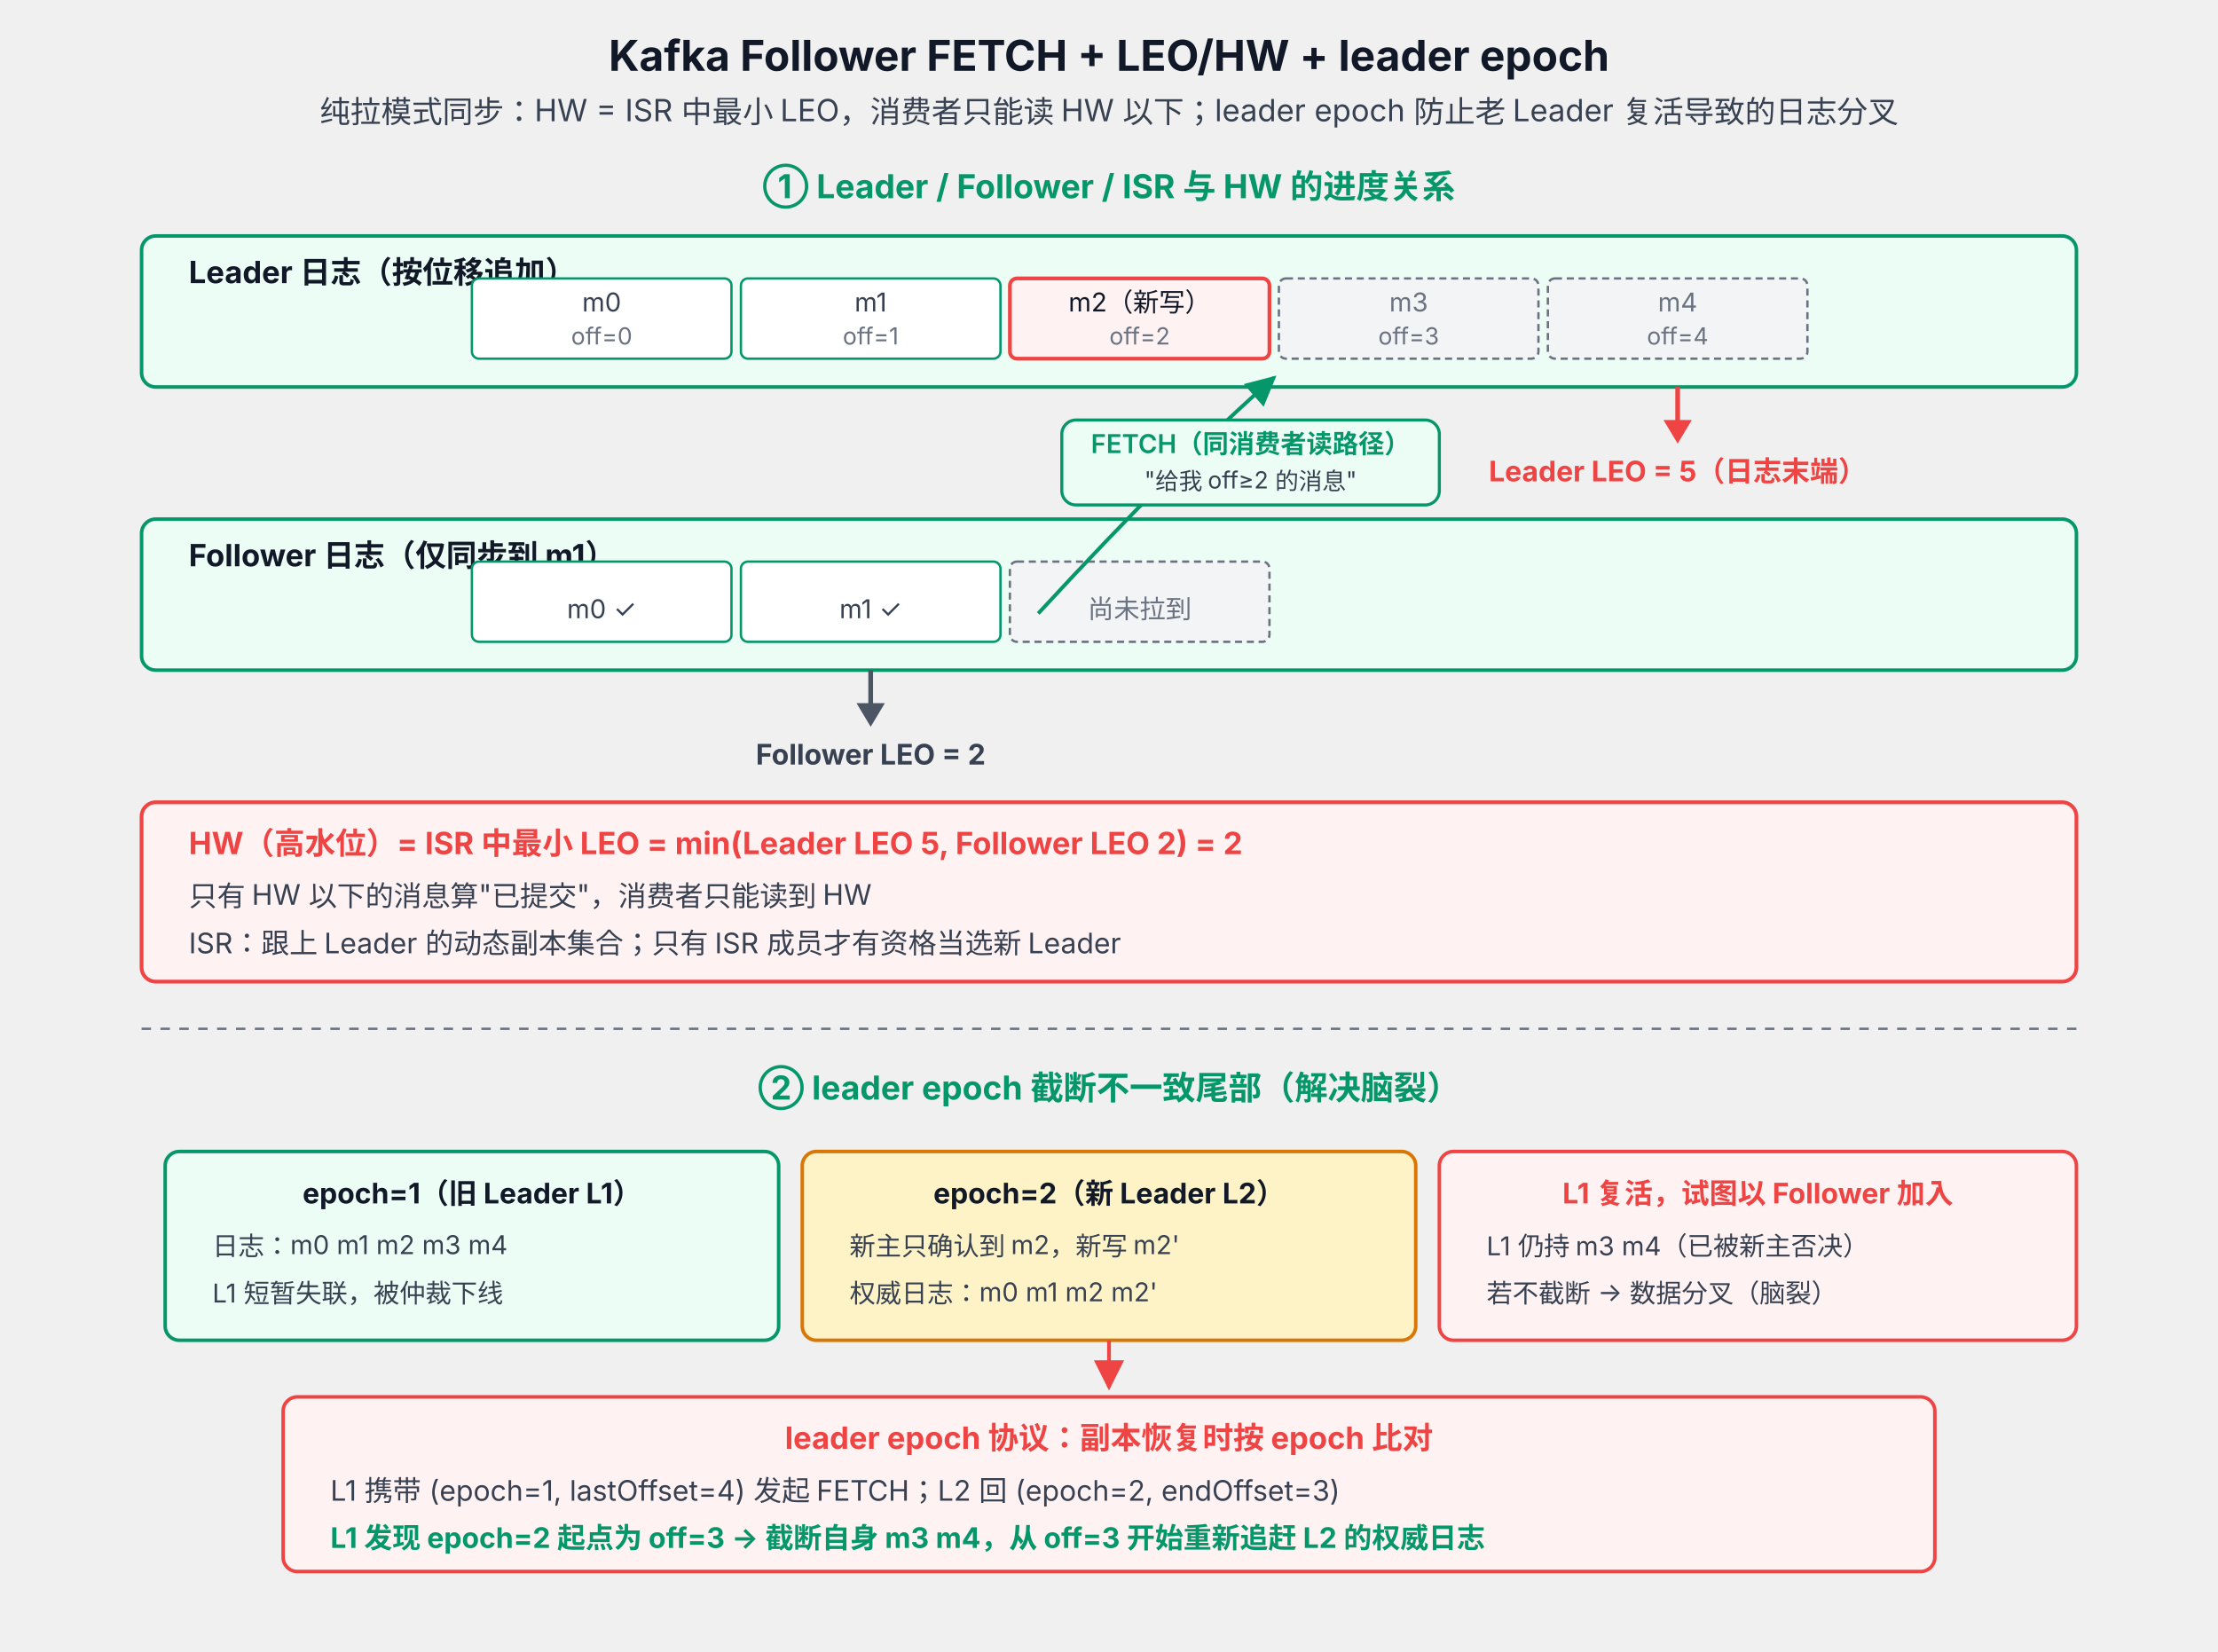
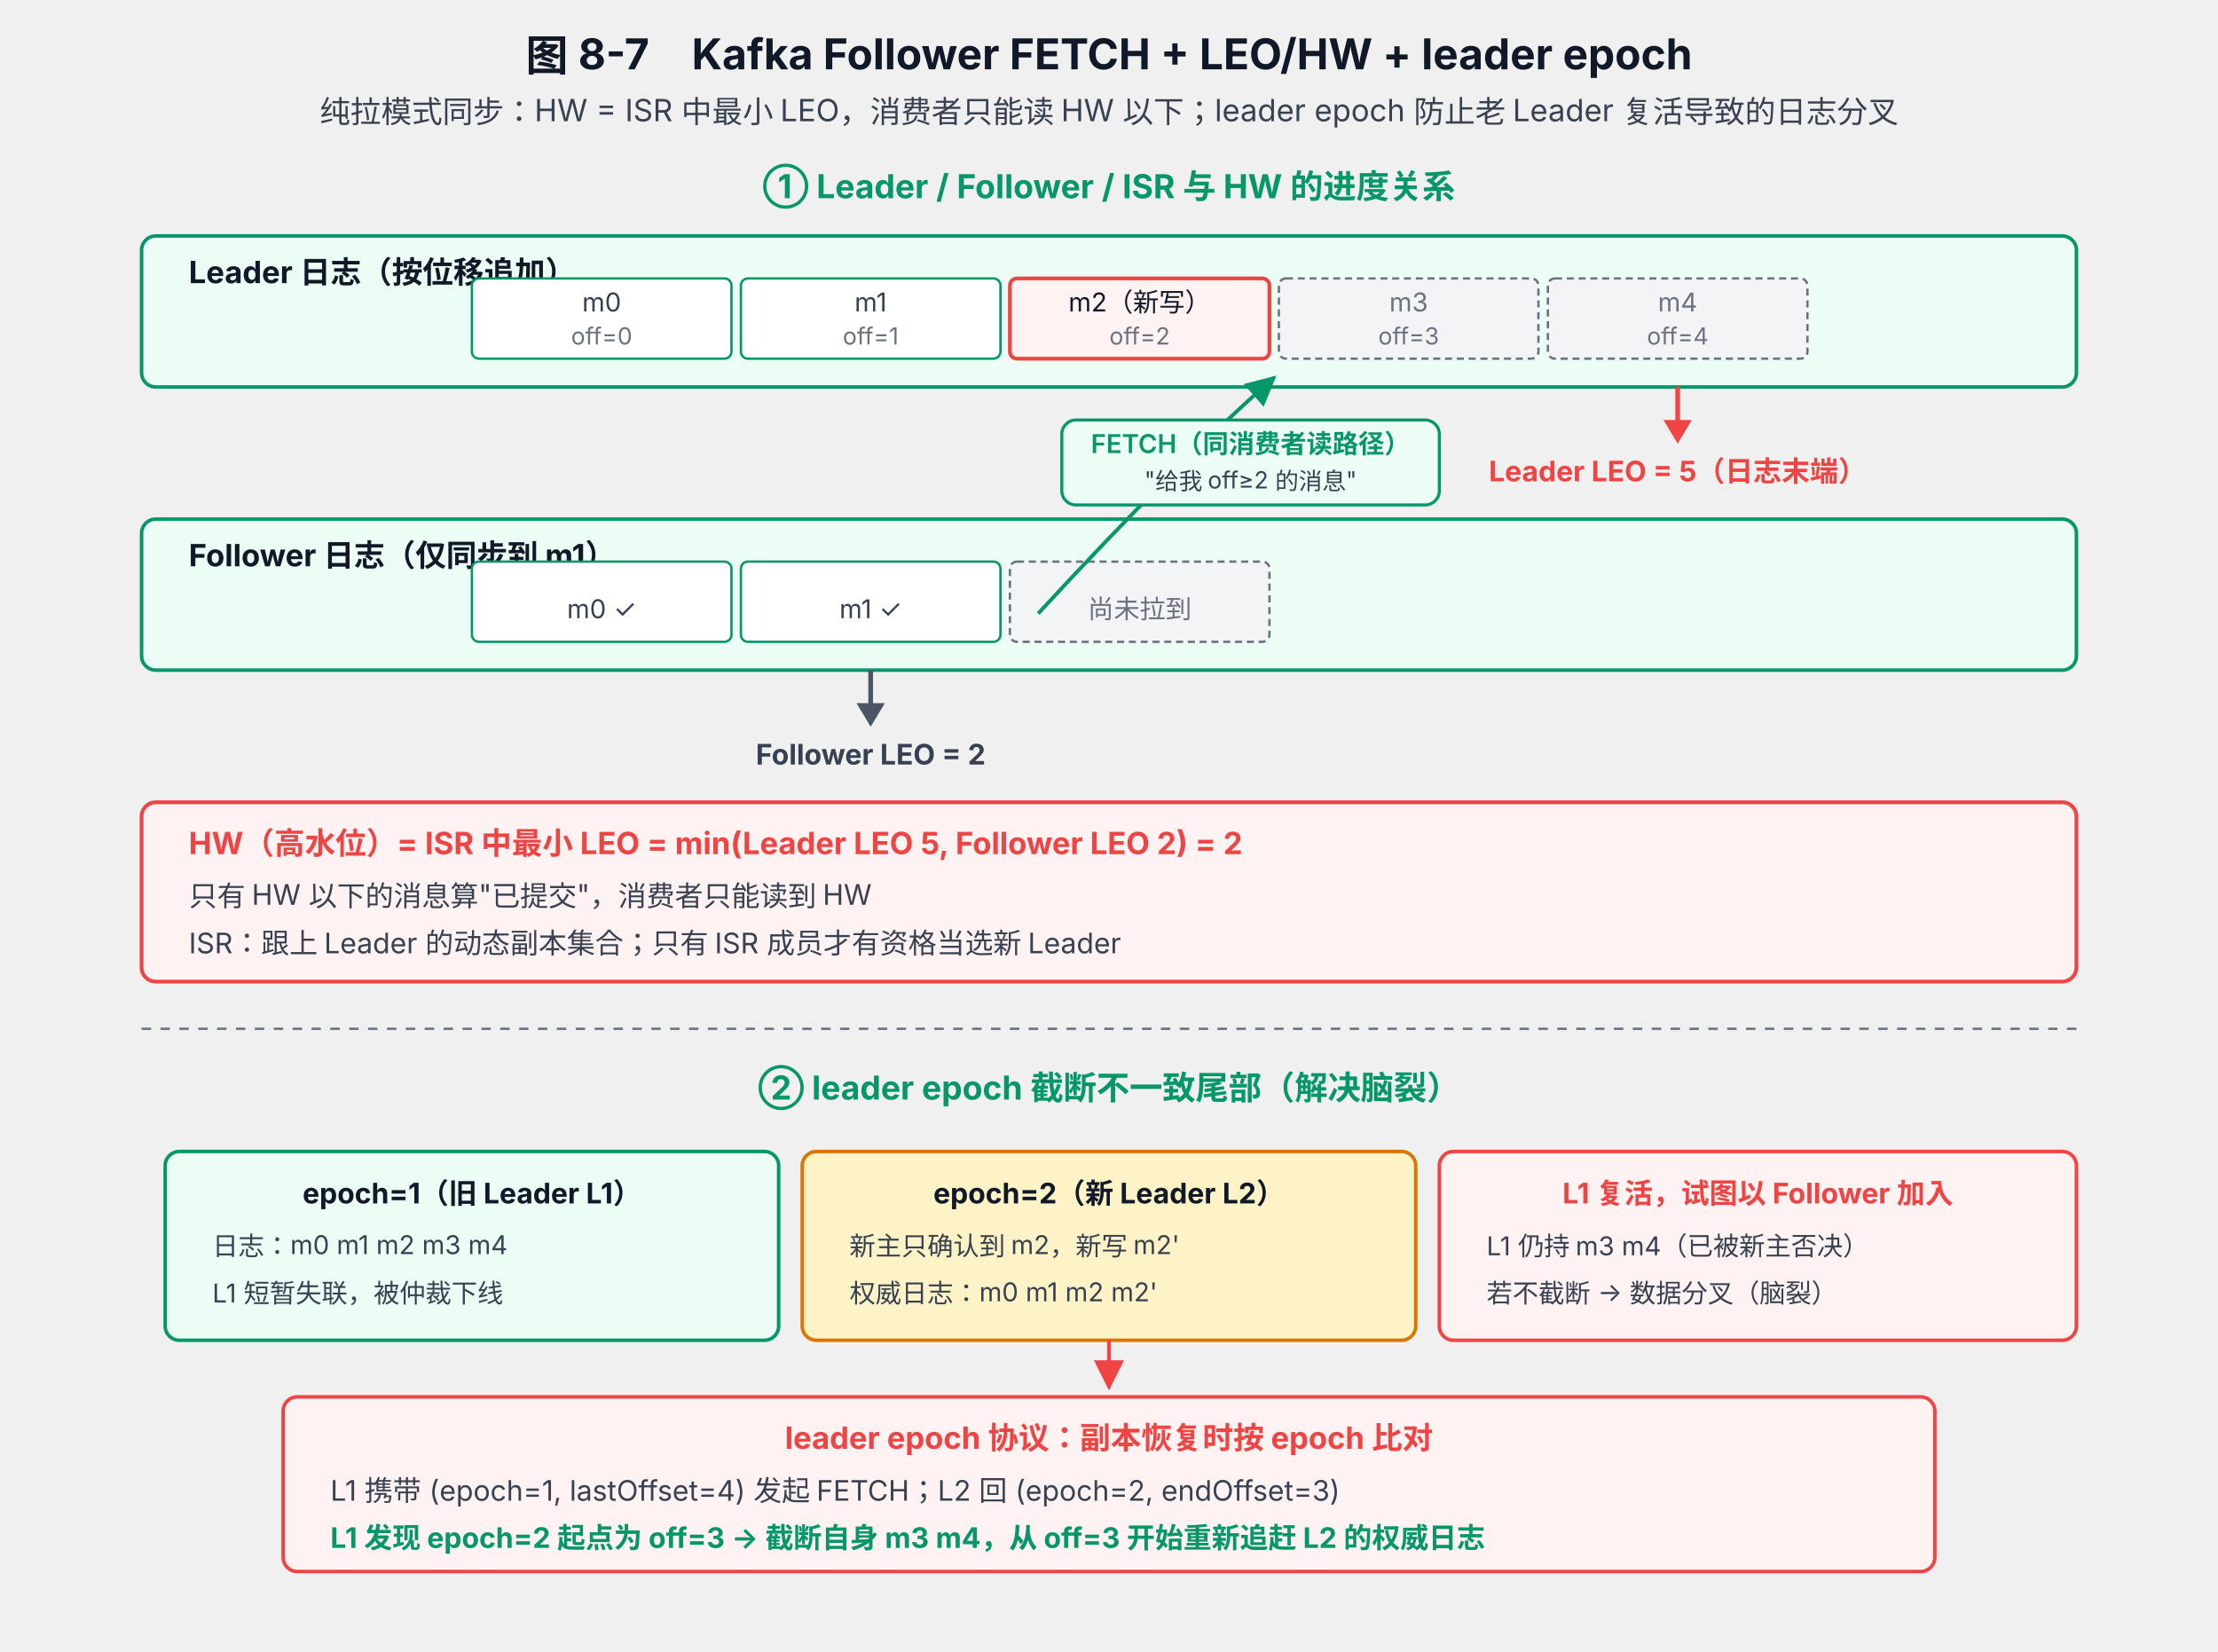
<svg xmlns="http://www.w3.org/2000/svg" viewBox="0 0 940 700" font-family="system-ui, -apple-system, 'PingFang SC', 'Microsoft YaHei', sans-serif">
  <defs>
    <marker id="arrow" viewBox="0 0 10 10" refX="9" refY="5" markerWidth="8" markerHeight="8" orient="auto-start-reverse">
      <path d="M0,0 L10,5 L0,10 z" fill="#4B5563" />
    </marker>
    <marker id="arrowRed" viewBox="0 0 10 10" refX="9" refY="5" markerWidth="8" markerHeight="8" orient="auto-start-reverse">
      <path d="M0,0 L10,5 L0,10 z" fill="#EF4444" />
    </marker>
    <marker id="arrowGreen" viewBox="0 0 10 10" refX="9" refY="5" markerWidth="8" markerHeight="8" orient="auto-start-reverse">
      <path d="M0,0 L10,5 L0,10 z" fill="#059669" />
    </marker>
  </defs>
-   <text x="470" y="30" text-anchor="middle" font-size="18" font-weight="700" fill="#111827">Kafka Follower FETCH + LEO/HW + leader epoch</text>
+   <text x="470" y="30" text-anchor="middle" font-size="18" font-weight="700" fill="#111827">图 8-7　Kafka Follower FETCH + LEO/HW + leader epoch</text>
  <text x="470" y="52" text-anchor="middle" font-size="13" fill="#374151">纯拉模式同步：HW = ISR 中最小 LEO，消费者只能读 HW 以下；leader epoch 防止老 Leader 复活导致的日志分叉</text>
  <text x="470" y="84" text-anchor="middle" font-size="14" font-weight="700" fill="#059669">① Leader / Follower / ISR 与 HW 的进度关系</text>
  <rect x="60" y="100" width="820" height="64" rx="6" fill="#ECFDF5" stroke="#059669" stroke-width="1.5" />
  <text x="80" y="120" font-size="13" font-weight="700" fill="#111827">Leader 日志（按位移追加）</text>
  <rect x="200" y="118" width="110" height="34" rx="3" fill="#FFFFFF" stroke="#059669" />
  <text x="255" y="132" text-anchor="middle" font-size="11" fill="#374151">m0</text>
  <text x="255" y="146" text-anchor="middle" font-size="10" fill="#6B7280">off=0</text>
  <rect x="314" y="118" width="110" height="34" rx="3" fill="#FFFFFF" stroke="#059669" />
  <text x="369" y="132" text-anchor="middle" font-size="11" fill="#374151">m1</text>
  <text x="369" y="146" text-anchor="middle" font-size="10" fill="#6B7280">off=1</text>
  <rect x="428" y="118" width="110" height="34" rx="3" fill="#FEF2F2" stroke="#EF4444" stroke-width="1.6" />
  <text x="483" y="132" text-anchor="middle" font-size="11" fill="#111827">m2（新写）</text>
  <text x="483" y="146" text-anchor="middle" font-size="10" fill="#6B7280">off=2</text>
  <rect x="542" y="118" width="110" height="34" rx="3" fill="#F3F4F6" stroke="#6B7280" stroke-dasharray="3 2" />
  <text x="597" y="132" text-anchor="middle" font-size="11" fill="#6B7280">m3</text>
  <text x="597" y="146" text-anchor="middle" font-size="10" fill="#6B7280">off=3</text>
  <rect x="656" y="118" width="110" height="34" rx="3" fill="#F3F4F6" stroke="#6B7280" stroke-dasharray="3 2" />
  <text x="711" y="132" text-anchor="middle" font-size="11" fill="#6B7280">m4</text>
  <text x="711" y="146" text-anchor="middle" font-size="10" fill="#6B7280">off=4</text>
  <line x1="711" y1="164" x2="711" y2="180" stroke="#EF4444" stroke-width="2" />
  <polygon points="705,178 717,178 711,188" fill="#EF4444" />
  <text x="711" y="204" text-anchor="middle" font-size="12" font-weight="700" fill="#EF4444">Leader LEO = 5（日志末端）</text>
  <rect x="60" y="220" width="820" height="64" rx="6" fill="#ECFDF5" stroke="#059669" stroke-width="1.5" />
  <text x="80" y="240" font-size="13" font-weight="700" fill="#111827">Follower 日志（仅同步到 m1）</text>
  <rect x="200" y="238" width="110" height="34" rx="3" fill="#FFFFFF" stroke="#059669" />
  <text x="255" y="262" text-anchor="middle" font-size="11" fill="#374151">m0 ✓</text>
  <rect x="314" y="238" width="110" height="34" rx="3" fill="#FFFFFF" stroke="#059669" />
  <text x="369" y="262" text-anchor="middle" font-size="11" fill="#374151">m1 ✓</text>
  <rect x="428" y="238" width="110" height="34" rx="3" fill="#F3F4F6" stroke="#6B7280" stroke-dasharray="3 2" />
  <text x="483" y="262" text-anchor="middle" font-size="11" fill="#6B7280">尚未拉到</text>
  <line x1="369" y1="284" x2="369" y2="300" stroke="#4B5563" stroke-width="2" />
  <polygon points="363,298 375,298 369,308" fill="#4B5563" />
  <text x="369" y="324" text-anchor="middle" font-size="12" font-weight="700" fill="#374151">Follower LEO = 2</text>
  <path d="M 440 260 Q 500 195 540 160" fill="none" stroke="#059669" stroke-width="1.6" marker-end="url(#arrowGreen)" />
  <rect x="450" y="178" width="160" height="36" rx="6" fill="#ECFDF5" stroke="#059669" stroke-width="1.3" />
  <text x="530" y="192" text-anchor="middle" font-size="11" font-weight="600" fill="#059669">FETCH（同消费者读路径）</text>
  <text x="530" y="207" text-anchor="middle" font-size="10" fill="#374151">"给我 off≥2 的消息"</text>
  <rect x="60" y="340" width="820" height="76" rx="6" fill="#FEF2F2" stroke="#EF4444" stroke-width="1.6" />
  <text x="80" y="362" font-size="13" font-weight="700" fill="#EF4444">HW（高水位）= ISR 中最小 LEO = min(Leader LEO 5, Follower LEO 2) = 2</text>
  <text x="80" y="384" font-size="12" fill="#374151">只有 HW 以下的消息算"已提交"，消费者只能读到 HW</text>
  <text x="80" y="404" font-size="12" fill="#374151">ISR：跟上 Leader 的动态副本集合；只有 ISR 成员才有资格当选新 Leader</text>
  <line x1="60" y1="436" x2="880" y2="436" stroke="#6B7280" stroke-width="1" stroke-dasharray="4 4" />
  <text x="470" y="466" text-anchor="middle" font-size="14" font-weight="700" fill="#059669">② leader epoch 截断不一致尾部（解决脑裂）</text>
  <rect x="70" y="488" width="260" height="80" rx="6" fill="#ECFDF5" stroke="#059669" stroke-width="1.5" />
  <text x="200" y="510" text-anchor="middle" font-size="12" font-weight="700" fill="#111827">epoch=1（旧 Leader L1）</text>
  <text x="90" y="532" font-size="11" fill="#374151">日志：m0 m1 m2 m3 m4</text>
  <text x="90" y="552" font-size="11" fill="#374151">L1 短暂失联，被仲裁下线</text>
  <rect x="340" y="488" width="260" height="80" rx="6" fill="#FEF3C7" stroke="#D97706" stroke-width="1.5" />
  <text x="470" y="510" text-anchor="middle" font-size="12" font-weight="700" fill="#111827">epoch=2（新 Leader L2）</text>
  <text x="360" y="532" font-size="11" fill="#374151">新主只确认到 m2，新写 m2'</text>
  <text x="360" y="552" font-size="11" fill="#374151">权威日志：m0 m1 m2 m2'</text>
  <rect x="610" y="488" width="270" height="80" rx="6" fill="#FEF2F2" stroke="#EF4444" stroke-width="1.5" />
  <text x="745" y="510" text-anchor="middle" font-size="12" font-weight="700" fill="#EF4444">L1 复活，试图以 Follower 加入</text>
  <text x="630" y="532" font-size="11" fill="#374151">L1 仍持 m3 m4（已被新主否决）</text>
  <text x="630" y="552" font-size="11" fill="#374151">若不截断 → 数据分叉（脑裂）</text>
  <line x1="470" y1="568" x2="470" y2="588" stroke="#EF4444" stroke-width="1.6" marker-end="url(#arrowRed)" />
  <rect x="120" y="592" width="700" height="74" rx="6" fill="#FEF2F2" stroke="#EF4444" stroke-width="1.5" />
  <text x="470" y="614" text-anchor="middle" font-size="13" font-weight="700" fill="#EF4444">leader epoch 协议：副本恢复时按 epoch 比对</text>
  <text x="140" y="636" font-size="12" fill="#374151">L1 携带 (epoch=1, lastOffset=4) 发起 FETCH；L2 回 (epoch=2, endOffset=3)</text>
  <text x="140" y="656" font-size="12" font-weight="700" fill="#059669">L1 发现 epoch=2 起点为 off=3 → 截断自身 m3 m4，从 off=3 开始重新追赶 L2 的权威日志</text>
</svg>
